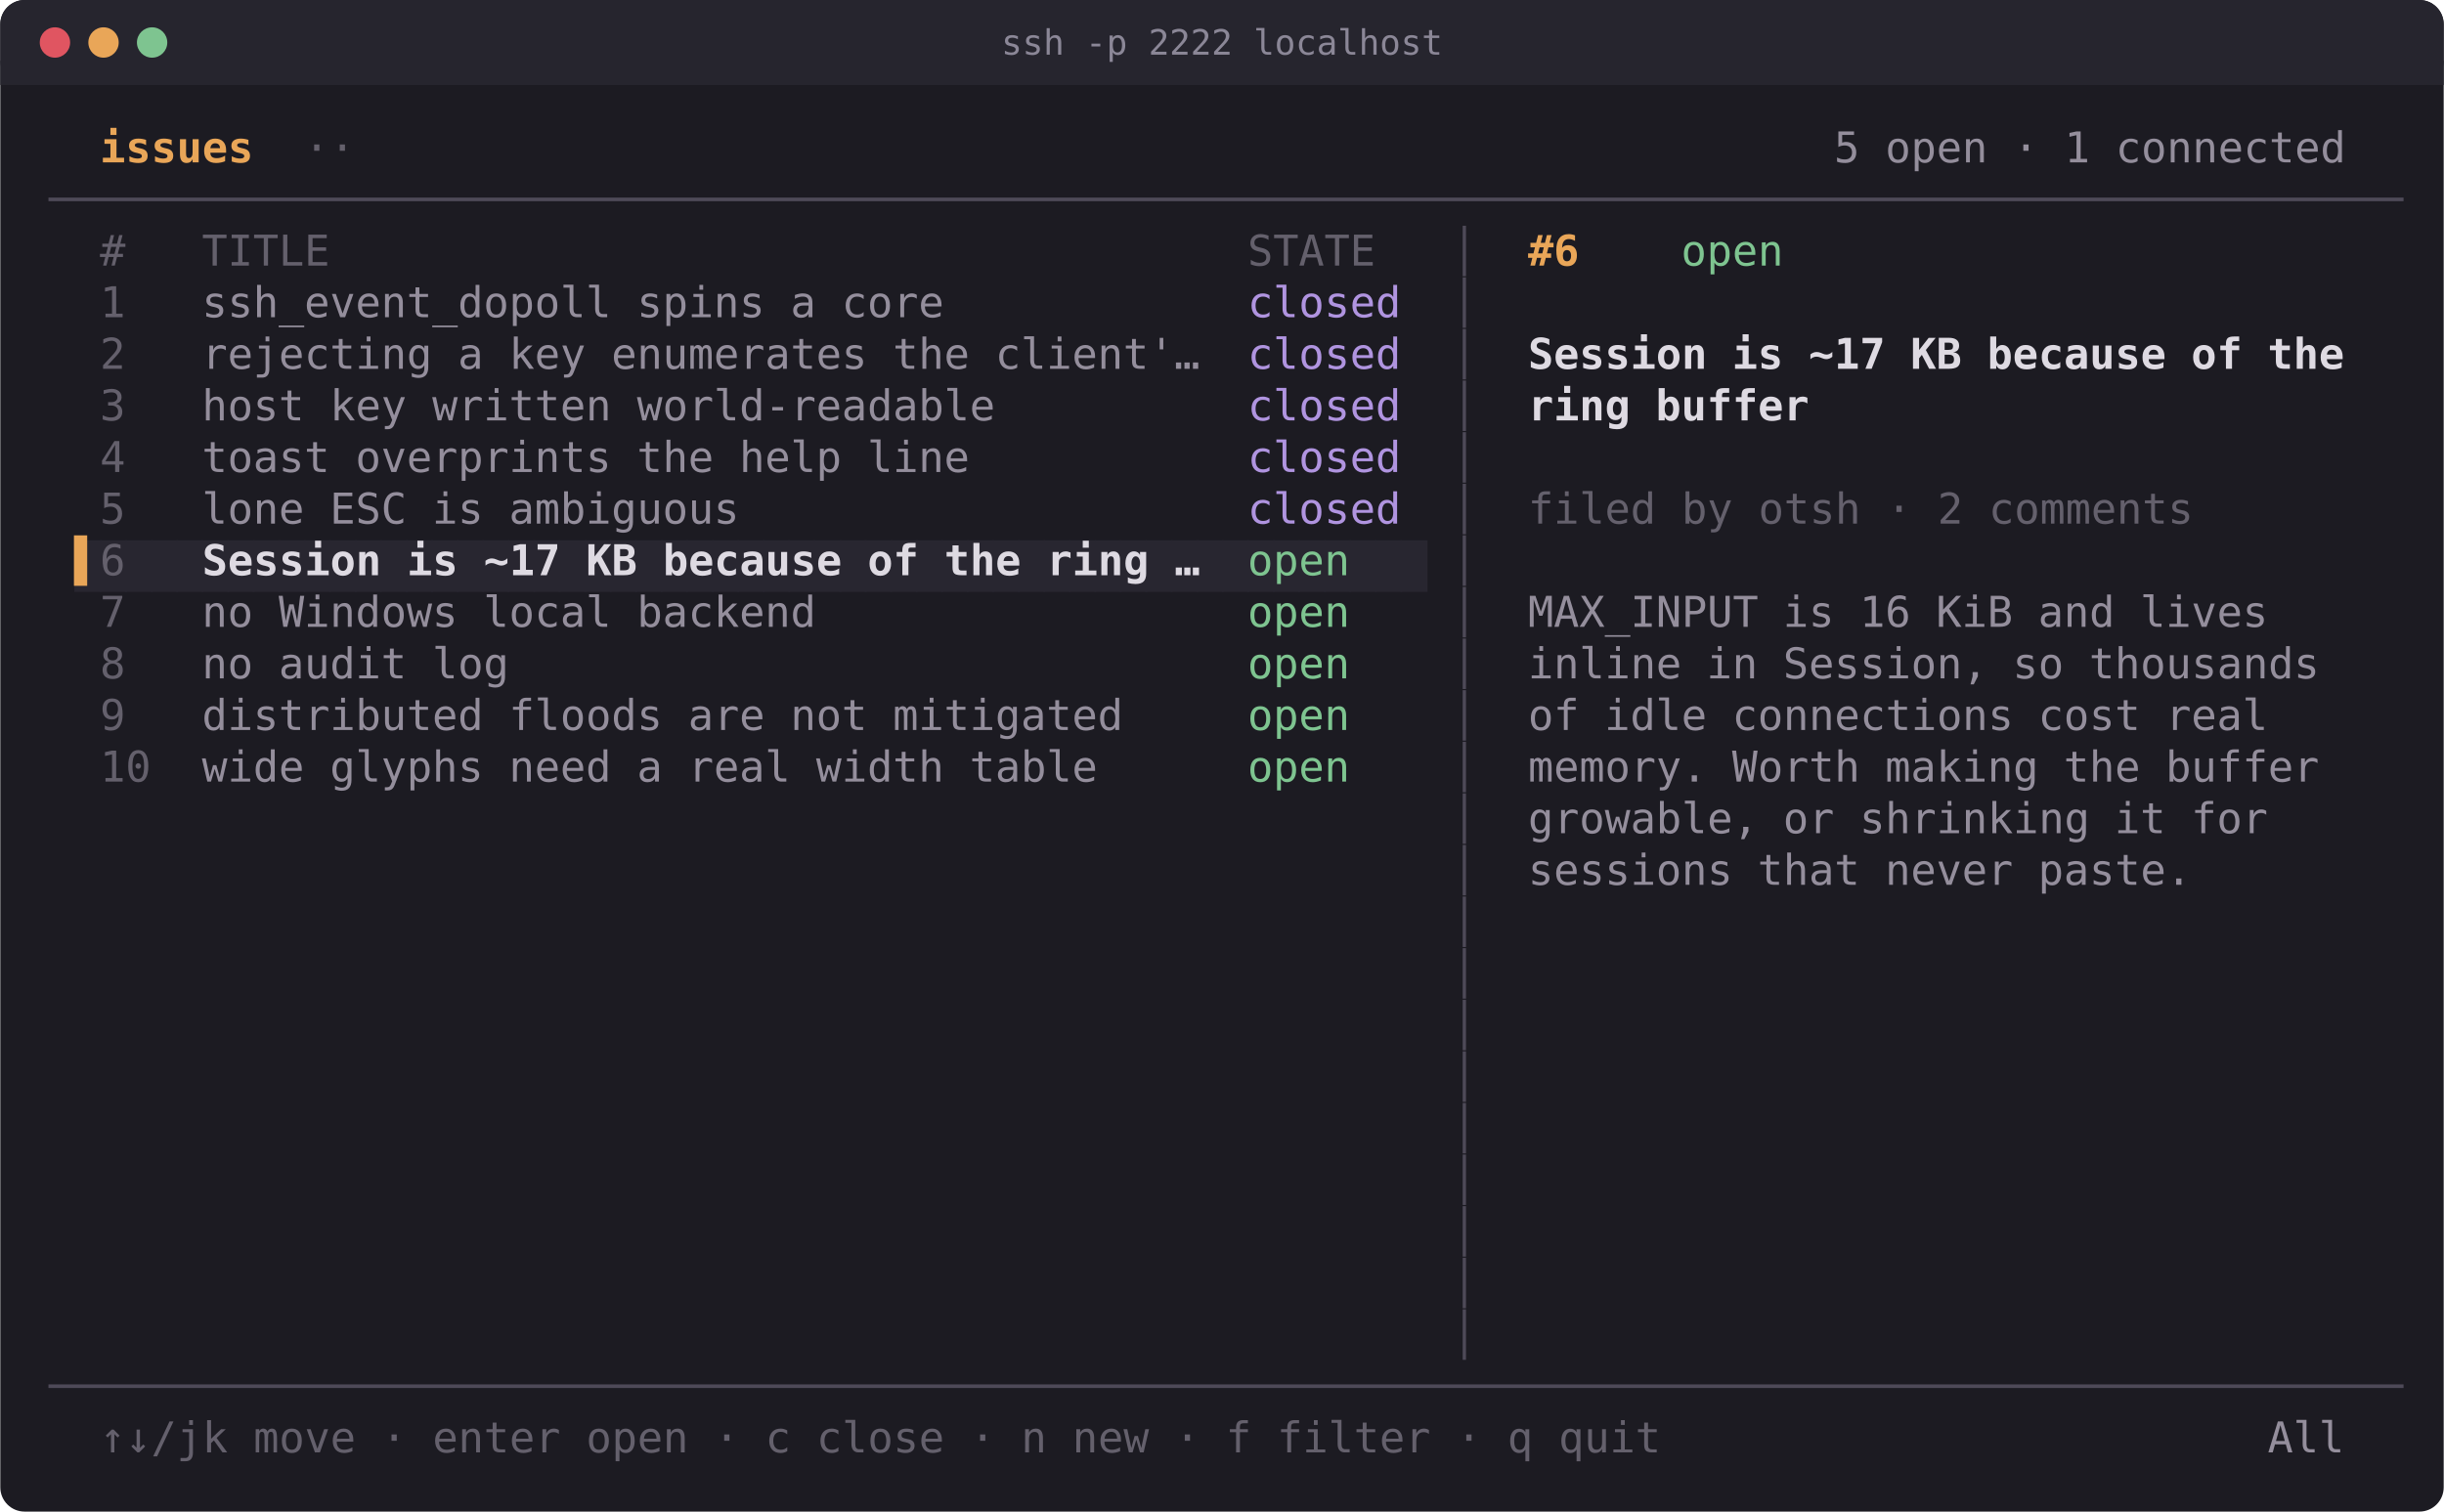
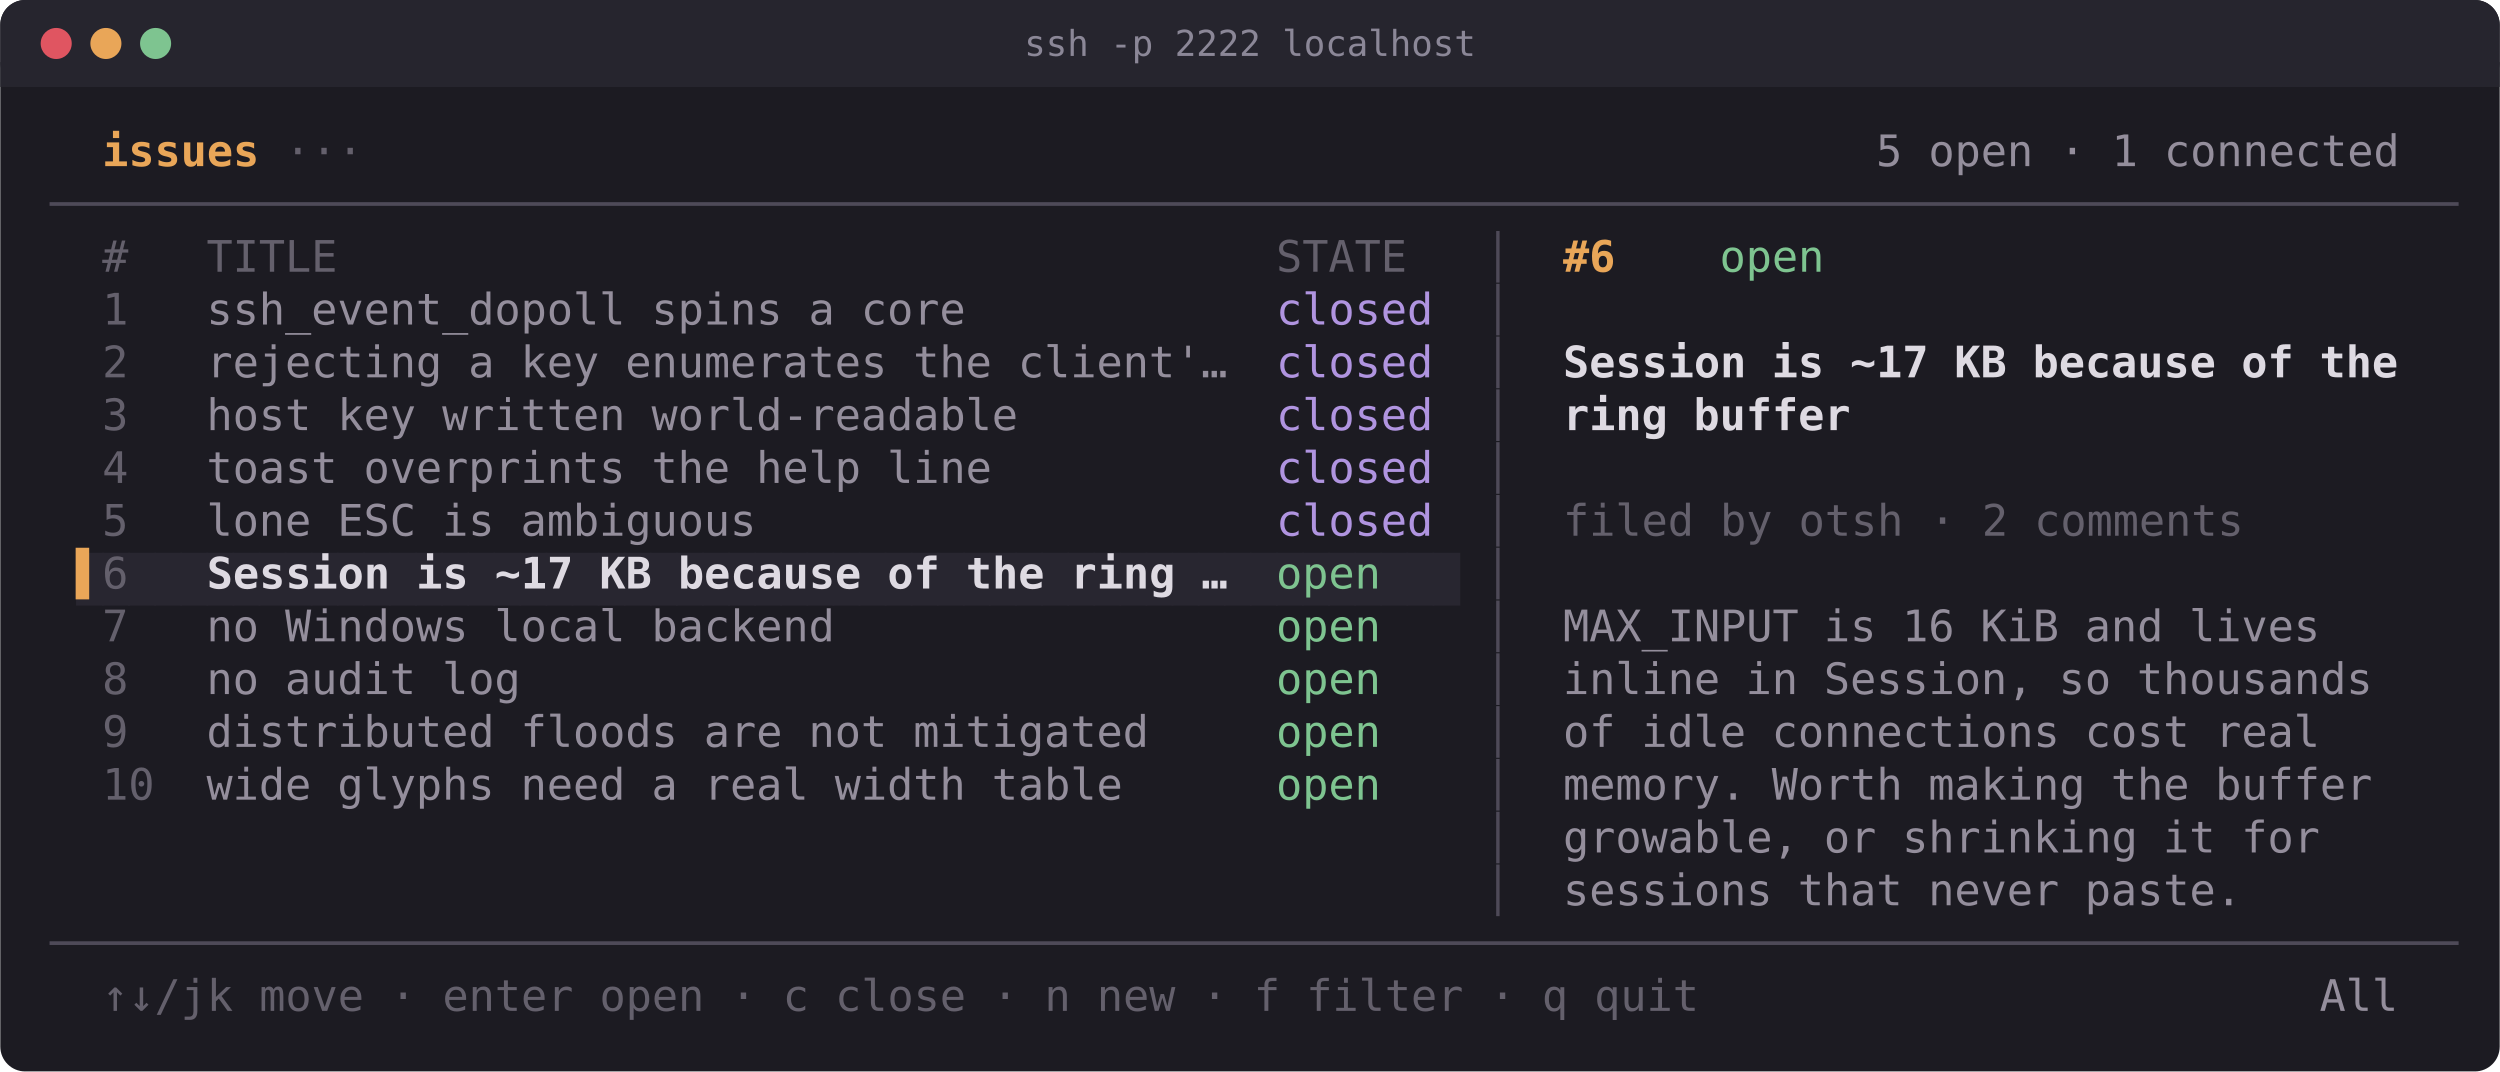
- <svg xmlns="http://www.w3.org/2000/svg" width="805" height="498" viewBox="0 0 804.8 498.0" font-family="ui-monospace,SFMono-Regular,Menlo,Consolas,monospace" font-size="14.0">
-   <rect width="804.8" height="498.0" rx="8" fill="#1c1b22" />
+ <svg xmlns="http://www.w3.org/2000/svg" width="805" height="345" viewBox="0 0 804.8 345.0" font-family="ui-monospace,SFMono-Regular,Menlo,Consolas,monospace" font-size="14.0">
+   <rect width="804.8" height="345.0" rx="8" fill="#1c1b22" />
  <rect width="804.8" height="28" rx="8" fill="#26252e" />
  <rect y="20" width="804.8" height="8" fill="#26252e" />
  <circle cx="18" cy="14.0" r="5" fill="#e05561" />
  <circle cx="34" cy="14.0" r="5" fill="#e9a658" />
  <circle cx="50" cy="14.0" r="5" fill="#7ec490" />
  <text x="402.4" y="18.0" fill="#8b8797" font-size="11.5" text-anchor="middle">ssh -p 2222 localhost</text>
  <rect x="24.4" y="178.0" width="8.9" height="17.0" fill="#282630" />
  <rect x="32.8" y="178.0" width="8.9" height="17.0" fill="#282630" />
  <rect x="41.2" y="178.0" width="8.9" height="17.0" fill="#282630" />
  <rect x="49.6" y="178.0" width="8.9" height="17.0" fill="#282630" />
  <rect x="58.0" y="178.0" width="8.9" height="17.0" fill="#282630" />
  <rect x="66.4" y="178.0" width="8.9" height="17.0" fill="#282630" />
  <rect x="74.8" y="178.0" width="8.9" height="17.0" fill="#282630" />
  <rect x="83.2" y="178.0" width="8.9" height="17.0" fill="#282630" />
  <rect x="91.6" y="178.0" width="8.9" height="17.0" fill="#282630" />
  <rect x="100.0" y="178.0" width="8.9" height="17.0" fill="#282630" />
  <rect x="108.4" y="178.0" width="8.9" height="17.0" fill="#282630" />
  <rect x="116.8" y="178.0" width="8.9" height="17.0" fill="#282630" />
  <rect x="125.2" y="178.0" width="8.9" height="17.0" fill="#282630" />
  <rect x="133.6" y="178.0" width="8.9" height="17.0" fill="#282630" />
  <rect x="142.0" y="178.0" width="8.9" height="17.0" fill="#282630" />
  <rect x="150.4" y="178.0" width="8.9" height="17.0" fill="#282630" />
  <rect x="158.8" y="178.0" width="8.9" height="17.0" fill="#282630" />
  <rect x="167.2" y="178.0" width="8.9" height="17.0" fill="#282630" />
  <rect x="175.6" y="178.0" width="8.9" height="17.0" fill="#282630" />
  <rect x="184.0" y="178.0" width="8.9" height="17.0" fill="#282630" />
  <rect x="192.4" y="178.0" width="8.9" height="17.0" fill="#282630" />
  <rect x="200.8" y="178.0" width="8.9" height="17.0" fill="#282630" />
  <rect x="209.2" y="178.0" width="8.9" height="17.0" fill="#282630" />
  <rect x="217.6" y="178.0" width="8.9" height="17.0" fill="#282630" />
  <rect x="226.0" y="178.0" width="8.9" height="17.0" fill="#282630" />
  <rect x="234.4" y="178.0" width="8.9" height="17.0" fill="#282630" />
  <rect x="242.8" y="178.0" width="8.9" height="17.0" fill="#282630" />
  <rect x="251.2" y="178.0" width="8.9" height="17.0" fill="#282630" />
  <rect x="259.6" y="178.0" width="8.9" height="17.0" fill="#282630" />
  <rect x="268.0" y="178.0" width="8.9" height="17.0" fill="#282630" />
  <rect x="276.4" y="178.0" width="8.9" height="17.0" fill="#282630" />
  <rect x="284.8" y="178.0" width="8.9" height="17.0" fill="#282630" />
  <rect x="293.2" y="178.0" width="8.9" height="17.0" fill="#282630" />
  <rect x="301.6" y="178.0" width="8.9" height="17.0" fill="#282630" />
  <rect x="310.0" y="178.0" width="8.9" height="17.0" fill="#282630" />
  <rect x="318.4" y="178.0" width="8.9" height="17.0" fill="#282630" />
  <rect x="326.8" y="178.0" width="8.9" height="17.0" fill="#282630" />
  <rect x="335.2" y="178.0" width="8.9" height="17.0" fill="#282630" />
  <rect x="343.6" y="178.0" width="8.9" height="17.0" fill="#282630" />
  <rect x="352.0" y="178.0" width="8.9" height="17.0" fill="#282630" />
  <rect x="360.4" y="178.0" width="8.9" height="17.0" fill="#282630" />
  <rect x="368.8" y="178.0" width="8.9" height="17.0" fill="#282630" />
  <rect x="377.2" y="178.0" width="8.9" height="17.0" fill="#282630" />
  <rect x="385.6" y="178.0" width="8.9" height="17.0" fill="#282630" />
  <rect x="394.0" y="178.0" width="8.9" height="17.0" fill="#282630" />
  <rect x="402.4" y="178.0" width="8.9" height="17.0" fill="#282630" />
  <rect x="410.8" y="178.0" width="8.9" height="17.0" fill="#282630" />
  <rect x="419.2" y="178.0" width="8.9" height="17.0" fill="#282630" />
  <rect x="427.6" y="178.0" width="8.9" height="17.0" fill="#282630" />
  <rect x="436.0" y="178.0" width="8.9" height="17.0" fill="#282630" />
  <rect x="444.4" y="178.0" width="8.9" height="17.0" fill="#282630" />
  <rect x="452.8" y="178.0" width="8.9" height="17.0" fill="#282630" />
  <rect x="461.2" y="178.0" width="8.9" height="17.0" fill="#282630" />
  <text x="32.8" y="53.5" fill="#e9a658" font-weight="600" xml:space="preserve">issues</text>
-   <text x="91.6" y="53.5" fill="#64606c" xml:space="preserve"> ··</text>
+   <text x="91.6" y="53.5" fill="#64606c" xml:space="preserve">···</text>
  <text x="604.0" y="53.5" fill="#948e9c" xml:space="preserve">5 open · 1 connected</text>
  <text x="16.0" y="70.5" fill="#4e4a58" xml:space="preserve">────────────────────────────────────────────────────────────────────────────────────────────</text>
  <text x="32.8" y="87.5" fill="#64606c" xml:space="preserve">#</text>
  <text x="66.4" y="87.5" fill="#64606c" xml:space="preserve">TITLE</text>
  <text x="410.8" y="87.5" fill="#64606c" xml:space="preserve">STATE</text>
  <text x="478.0" y="87.5" fill="#4e4a58" xml:space="preserve">│</text>
  <text x="503.2" y="87.5" fill="#e9a658" font-weight="600" xml:space="preserve">#6</text>
  <text x="553.6" y="87.5" fill="#7ec490" xml:space="preserve">open</text>
  <text x="32.8" y="104.5" fill="#64606c" xml:space="preserve">1</text>
  <text x="66.4" y="104.5" fill="#948e9c" xml:space="preserve">ssh_event_dopoll spins a core</text>
  <text x="410.8" y="104.5" fill="#b094e0" xml:space="preserve">closed</text>
  <text x="478.0" y="104.5" fill="#4e4a58" xml:space="preserve">│</text>
  <text x="32.8" y="121.5" fill="#64606c" xml:space="preserve">2</text>
  <text x="66.4" y="121.5" fill="#948e9c" xml:space="preserve">rejecting a key enumerates the client'…</text>
  <text x="410.8" y="121.5" fill="#b094e0" xml:space="preserve">closed</text>
  <text x="478.0" y="121.5" fill="#4e4a58" xml:space="preserve">│</text>
  <text x="503.2" y="121.5" fill="#dedae2" font-weight="600" xml:space="preserve">Session</text>
  <text x="570.4" y="121.5" fill="#dedae2" font-weight="600" xml:space="preserve">is</text>
  <text x="595.6" y="121.5" fill="#dedae2" font-weight="600" xml:space="preserve">~17</text>
  <text x="629.2" y="121.5" fill="#dedae2" font-weight="600" xml:space="preserve">KB</text>
  <text x="654.4" y="121.5" fill="#dedae2" font-weight="600" xml:space="preserve">because</text>
  <text x="721.6" y="121.5" fill="#dedae2" font-weight="600" xml:space="preserve">of</text>
  <text x="746.8" y="121.5" fill="#dedae2" font-weight="600" xml:space="preserve">the</text>
  <text x="32.8" y="138.5" fill="#64606c" xml:space="preserve">3</text>
  <text x="66.4" y="138.5" fill="#948e9c" xml:space="preserve">host key written world-readable</text>
  <text x="410.8" y="138.5" fill="#b094e0" xml:space="preserve">closed</text>
  <text x="478.0" y="138.5" fill="#4e4a58" xml:space="preserve">│</text>
  <text x="503.2" y="138.5" fill="#dedae2" font-weight="600" xml:space="preserve">ring</text>
  <text x="545.2" y="138.5" fill="#dedae2" font-weight="600" xml:space="preserve">buffer</text>
  <text x="32.8" y="155.5" fill="#64606c" xml:space="preserve">4</text>
  <text x="66.4" y="155.5" fill="#948e9c" xml:space="preserve">toast overprints the help line</text>
  <text x="410.8" y="155.5" fill="#b094e0" xml:space="preserve">closed</text>
  <text x="478.0" y="155.5" fill="#4e4a58" xml:space="preserve">│</text>
  <text x="32.8" y="172.5" fill="#64606c" xml:space="preserve">5</text>
  <text x="66.4" y="172.5" fill="#948e9c" xml:space="preserve">lone ESC is ambiguous</text>
  <text x="410.8" y="172.5" fill="#b094e0" xml:space="preserve">closed</text>
  <text x="478.0" y="172.5" fill="#4e4a58" xml:space="preserve">│</text>
  <text x="503.2" y="172.5" fill="#64606c" xml:space="preserve">filed by otsh · 2 comments</text>
  <text x="24.4" y="189.5" fill="#e9a658" xml:space="preserve">▌</text>
  <text x="32.8" y="189.5" fill="#64606c" xml:space="preserve">6</text>
  <text x="41.2" y="189.5" fill="#dedae2" font-weight="600" xml:space="preserve">   Session is ~17 KB because of the ring …</text>
  <text x="410.8" y="189.5" fill="#7ec490" xml:space="preserve">open</text>
  <text x="478.0" y="189.5" fill="#4e4a58" xml:space="preserve">│</text>
  <text x="32.8" y="206.5" fill="#64606c" xml:space="preserve">7</text>
  <text x="66.4" y="206.5" fill="#948e9c" xml:space="preserve">no Windows local backend</text>
  <text x="410.8" y="206.5" fill="#7ec490" xml:space="preserve">open</text>
  <text x="478.0" y="206.5" fill="#4e4a58" xml:space="preserve">│</text>
  <text x="503.2" y="206.5" fill="#948e9c" xml:space="preserve">MAX_INPUT</text>
  <text x="587.2" y="206.5" fill="#948e9c" xml:space="preserve">is</text>
  <text x="612.4" y="206.5" fill="#948e9c" xml:space="preserve">16</text>
  <text x="637.6" y="206.5" fill="#948e9c" xml:space="preserve">KiB</text>
  <text x="671.2" y="206.5" fill="#948e9c" xml:space="preserve">and</text>
  <text x="704.8" y="206.5" fill="#948e9c" xml:space="preserve">lives</text>
  <text x="32.8" y="223.5" fill="#64606c" xml:space="preserve">8</text>
  <text x="66.4" y="223.5" fill="#948e9c" xml:space="preserve">no audit log</text>
  <text x="410.8" y="223.5" fill="#7ec490" xml:space="preserve">open</text>
  <text x="478.0" y="223.5" fill="#4e4a58" xml:space="preserve">│</text>
  <text x="503.2" y="223.5" fill="#948e9c" xml:space="preserve">inline</text>
  <text x="562.0" y="223.5" fill="#948e9c" xml:space="preserve">in</text>
  <text x="587.2" y="223.5" fill="#948e9c" xml:space="preserve">Session,</text>
  <text x="662.8" y="223.5" fill="#948e9c" xml:space="preserve">so</text>
  <text x="688.0" y="223.5" fill="#948e9c" xml:space="preserve">thousands</text>
  <text x="32.8" y="240.5" fill="#64606c" xml:space="preserve">9</text>
  <text x="66.4" y="240.5" fill="#948e9c" xml:space="preserve">distributed floods are not mitigated</text>
  <text x="410.8" y="240.5" fill="#7ec490" xml:space="preserve">open</text>
  <text x="478.0" y="240.5" fill="#4e4a58" xml:space="preserve">│</text>
  <text x="503.2" y="240.5" fill="#948e9c" xml:space="preserve">of</text>
  <text x="528.4" y="240.5" fill="#948e9c" xml:space="preserve">idle</text>
  <text x="570.4" y="240.5" fill="#948e9c" xml:space="preserve">connections</text>
  <text x="671.2" y="240.5" fill="#948e9c" xml:space="preserve">cost</text>
  <text x="713.2" y="240.5" fill="#948e9c" xml:space="preserve">real</text>
  <text x="32.8" y="257.5" fill="#64606c" xml:space="preserve">10</text>
  <text x="66.4" y="257.5" fill="#948e9c" xml:space="preserve">wide glyphs need a real width table</text>
  <text x="410.8" y="257.5" fill="#7ec490" xml:space="preserve">open</text>
  <text x="478.0" y="257.5" fill="#4e4a58" xml:space="preserve">│</text>
  <text x="503.2" y="257.5" fill="#948e9c" xml:space="preserve">memory.</text>
  <text x="570.4" y="257.5" fill="#948e9c" xml:space="preserve">Worth</text>
  <text x="620.8" y="257.5" fill="#948e9c" xml:space="preserve">making</text>
  <text x="679.6" y="257.5" fill="#948e9c" xml:space="preserve">the</text>
  <text x="713.2" y="257.5" fill="#948e9c" xml:space="preserve">buffer</text>
  <text x="478.0" y="274.5" fill="#4e4a58" xml:space="preserve">│</text>
  <text x="503.2" y="274.5" fill="#948e9c" xml:space="preserve">growable,</text>
  <text x="587.2" y="274.5" fill="#948e9c" xml:space="preserve">or</text>
  <text x="612.4" y="274.5" fill="#948e9c" xml:space="preserve">shrinking</text>
  <text x="696.4" y="274.5" fill="#948e9c" xml:space="preserve">it</text>
  <text x="721.6" y="274.5" fill="#948e9c" xml:space="preserve">for</text>
  <text x="478.0" y="291.5" fill="#4e4a58" xml:space="preserve">│</text>
  <text x="503.2" y="291.5" fill="#948e9c" xml:space="preserve">sessions</text>
  <text x="578.8" y="291.5" fill="#948e9c" xml:space="preserve">that</text>
  <text x="620.8" y="291.5" fill="#948e9c" xml:space="preserve">never</text>
  <text x="671.2" y="291.5" fill="#948e9c" xml:space="preserve">paste.</text>
-   <text x="478.0" y="308.5" fill="#4e4a58" xml:space="preserve">│</text>
-   <text x="478.0" y="325.5" fill="#4e4a58" xml:space="preserve">│</text>
-   <text x="478.0" y="342.5" fill="#4e4a58" xml:space="preserve">│</text>
-   <text x="478.0" y="359.5" fill="#4e4a58" xml:space="preserve">│</text>
-   <text x="478.0" y="376.5" fill="#4e4a58" xml:space="preserve">│</text>
-   <text x="478.0" y="393.5" fill="#4e4a58" xml:space="preserve">│</text>
-   <text x="478.0" y="410.5" fill="#4e4a58" xml:space="preserve">│</text>
-   <text x="478.0" y="427.5" fill="#4e4a58" xml:space="preserve">│</text>
-   <text x="478.0" y="444.5" fill="#4e4a58" xml:space="preserve">│</text>
-   <text x="16.0" y="461.5" fill="#4e4a58" xml:space="preserve">────────────────────────────────────────────────────────────────────────────────────────────</text>
-   <text x="32.8" y="478.5" fill="#64606c" xml:space="preserve">↑↓/jk move · enter open · c close · n new · f filter · q quit</text>
-   <text x="746.8" y="478.5" fill="#948e9c" xml:space="preserve">All</text>
+   <text x="16.0" y="308.5" fill="#4e4a58" xml:space="preserve">────────────────────────────────────────────────────────────────────────────────────────────</text>
+   <text x="32.8" y="325.5" fill="#64606c" xml:space="preserve">↑↓/jk move · enter open · c close · n new · f filter · q quit</text>
+   <text x="746.8" y="325.5" fill="#948e9c" xml:space="preserve">All</text>
</svg>
